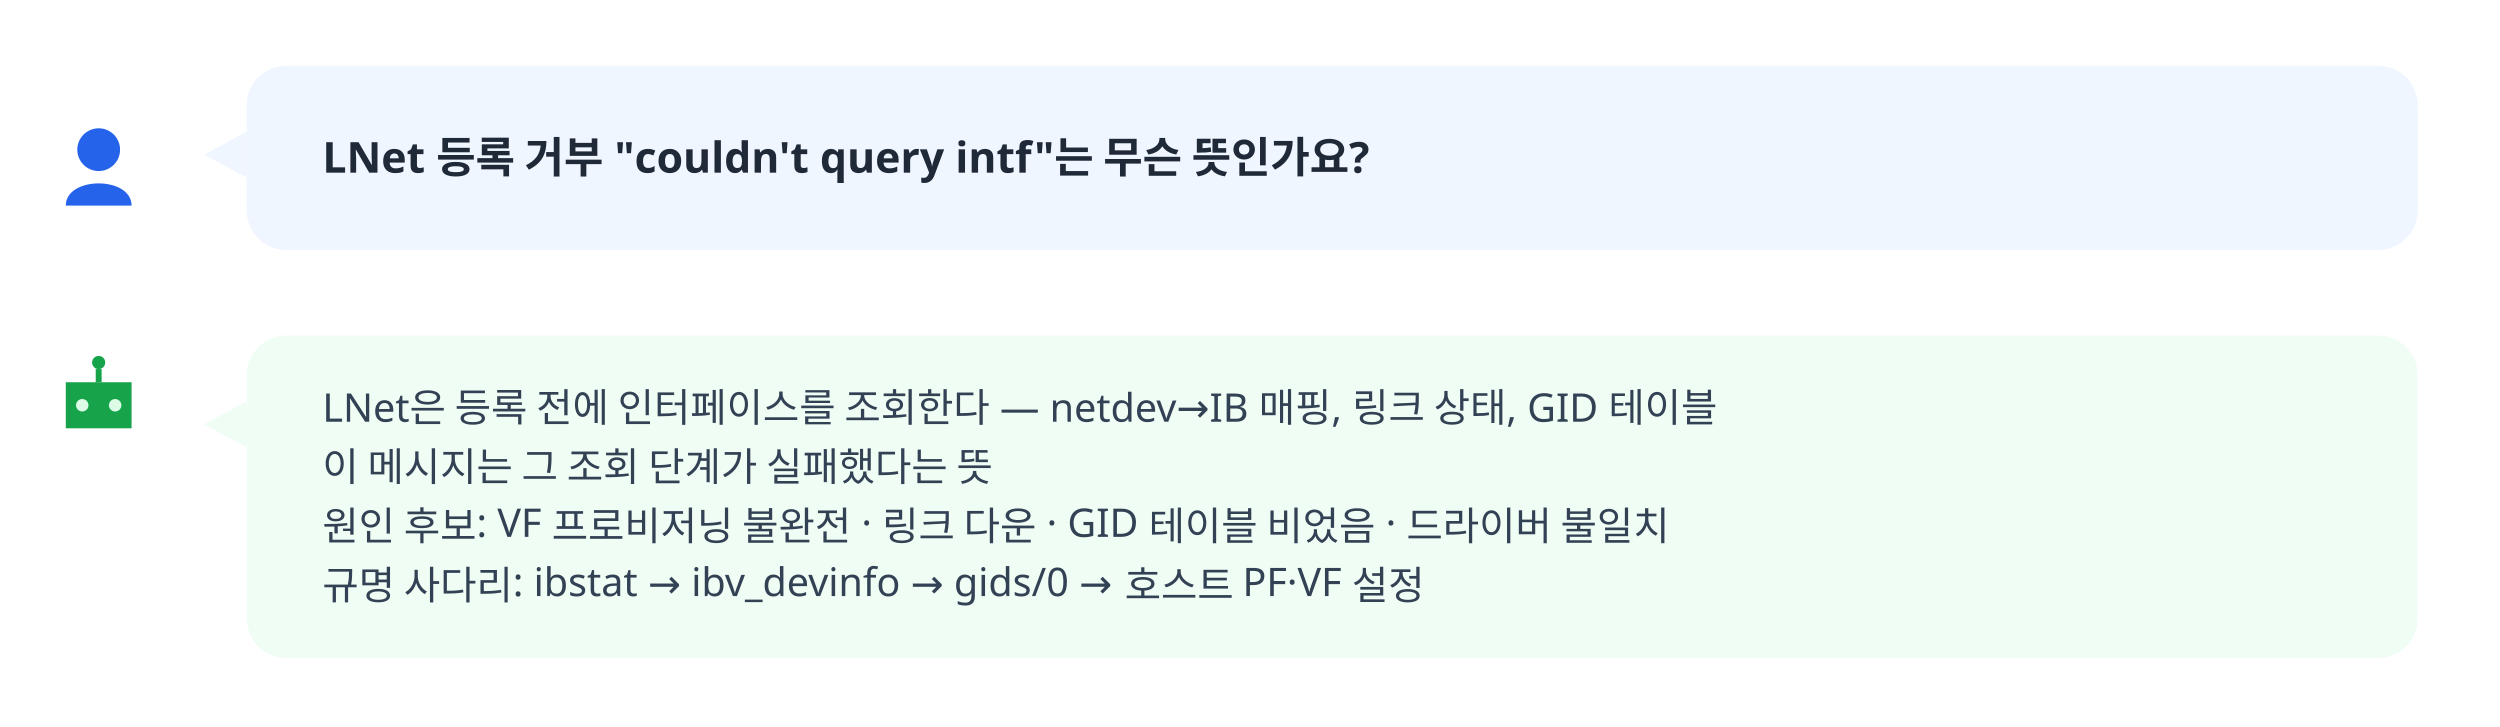
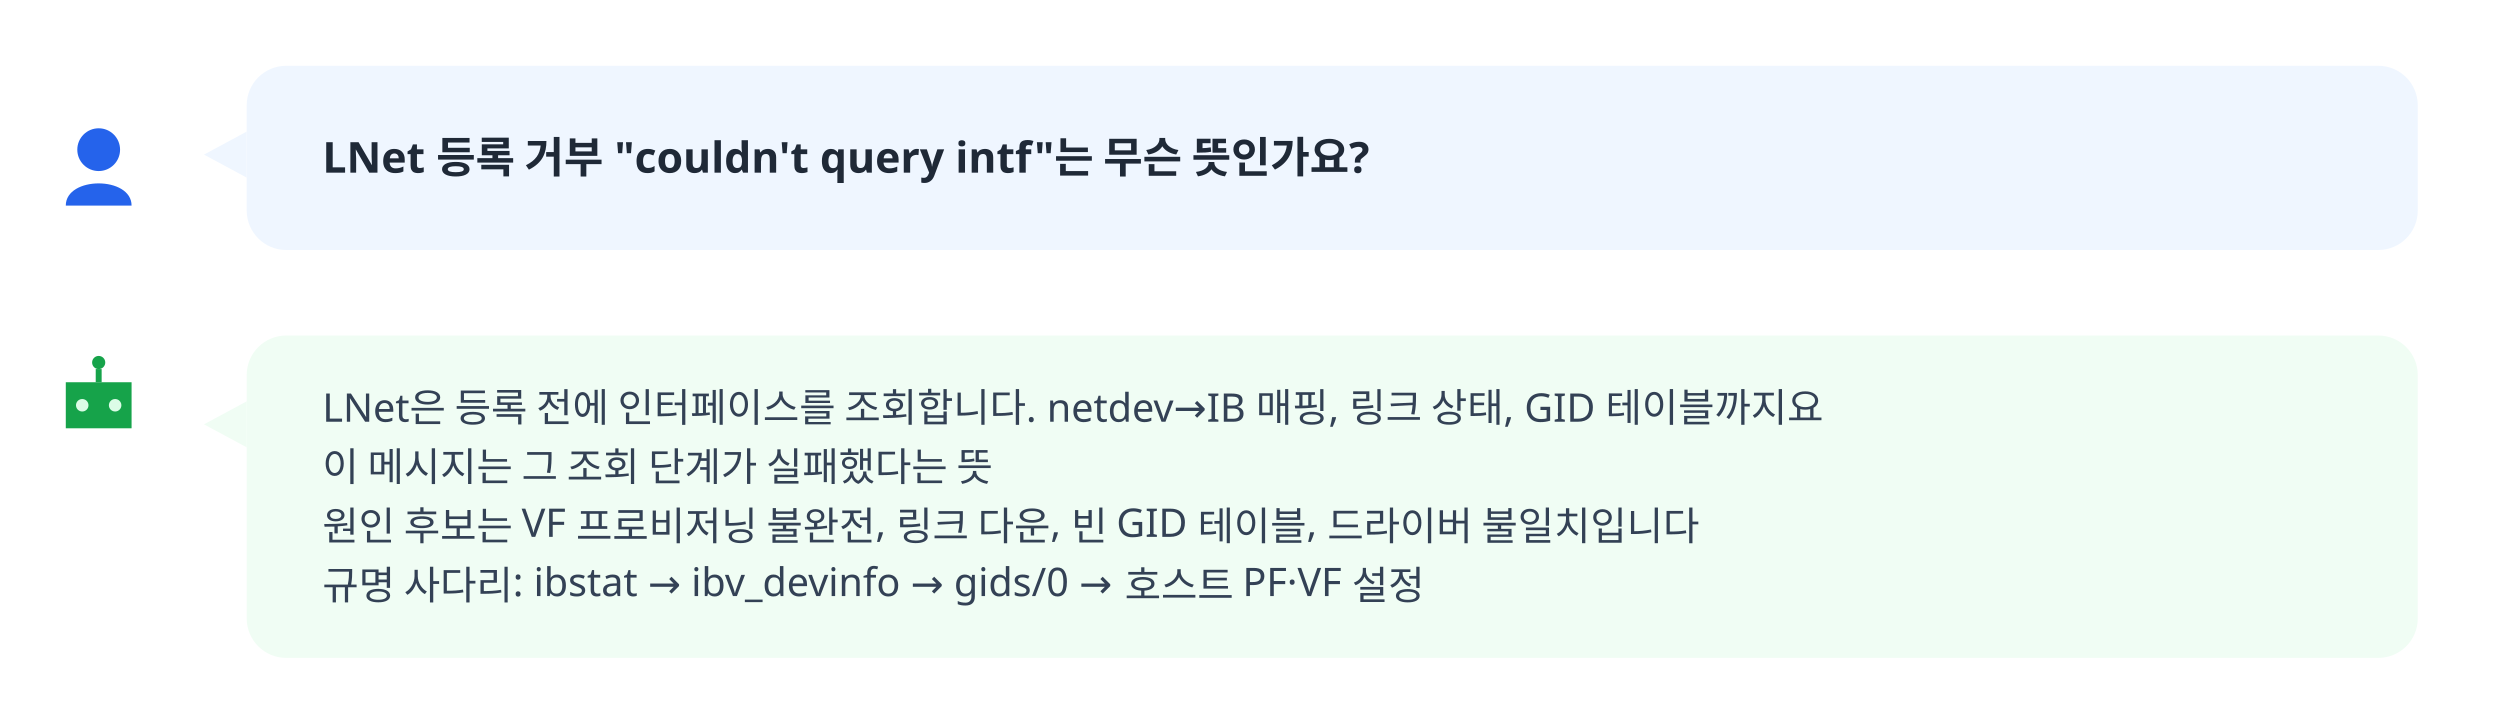
<svg xmlns="http://www.w3.org/2000/svg" viewBox="0 0 760 221" width="760" role="img" aria-label="질문: LNet 등록 거부 couldn't query intf는 무슨 뜻인가요? 답변: 등록 전 인터페이스 조회 단계가 실패했다는 뜻이다.">
  <style>text{font-family:'Noto Sans KR','Apple SD Gothic Neo','Malgun Gothic',system-ui,sans-serif}</style>
  <circle cx="30" cy="45.5" r="6.5" fill="#2563eb" />
  <path d="M20 62.5 C20 53.5, 40 53.5, 40 62.5 Z" fill="#2563eb" />
  <rect x="75" y="20" width="660" height="56" rx="12" fill="#eff6ff" />
  <path d="M75 40.0 L62 47.0 L75 54.0 Z" fill="#eff6ff" />
  <text x="98" y="52.5" font-size="13" font-weight="600" fill="#1f2937">LNet 등록 거부 "couldn't query intf"는 무슨 뜻인가요?</text>
  <circle cx="30" cy="110.2" r="2" fill="#16a34a" />
  <line x1="30" y1="112.2" x2="30" y2="116.2" stroke="#16a34a" stroke-width="1.8" />
  <path d="M20 116.2 L40 116.2 L40 130.2 L20 130.2 Z" fill="#16a34a" />
  <circle cx="25" cy="123.2" r="1.9" fill="#dcfce7" />
  <circle cx="35" cy="123.2" r="1.9" fill="#dcfce7" />
  <rect x="75" y="102" width="660" height="98" rx="12" fill="#f0fdf4" />
  <path d="M75 122.0 L62 129.0 L75 136.0 Z" fill="#f0fdf4" />
-   <text x="98" y="128.2" font-size="12" fill="#334155">LNet은 등록 전에 인터페이스를 조회한다 — netdev→IB 매핑, 링크 상태, GID 테이블</text>
+   <text x="98" y="128.2" font-size="12" fill="#334155">LNet은 등록 전에 인터페이스를 조회합니다. netdev→IB 매핑, 링크 상태, GID 테이블까지요</text>
  <text x="98" y="146.2" font-size="12" fill="#334155">이 메시지는 그 조회 단계가 실패했다는 뜻</text>
-   <text x="98" y="164.2" font-size="12" fill="#334155">원인 후보: VF 프로비저닝 불완전 · 링크 다운 · GID 테이블 비었음 · 드라이버 불일치</text>
+   <text x="98" y="164.2" font-size="12" fill="#334155">원인 후보는 VF 프로비저닝 불완전, 링크 다운, 빈 GID 테이블, 드라이버 불일치입니다</text>
  <text x="98" y="182.2" font-size="12" fill="#334155">규명 사다리: ibstat → ibv_devinfo → gids/0 → 호스트 PF·VF 설정</text>
</svg>
